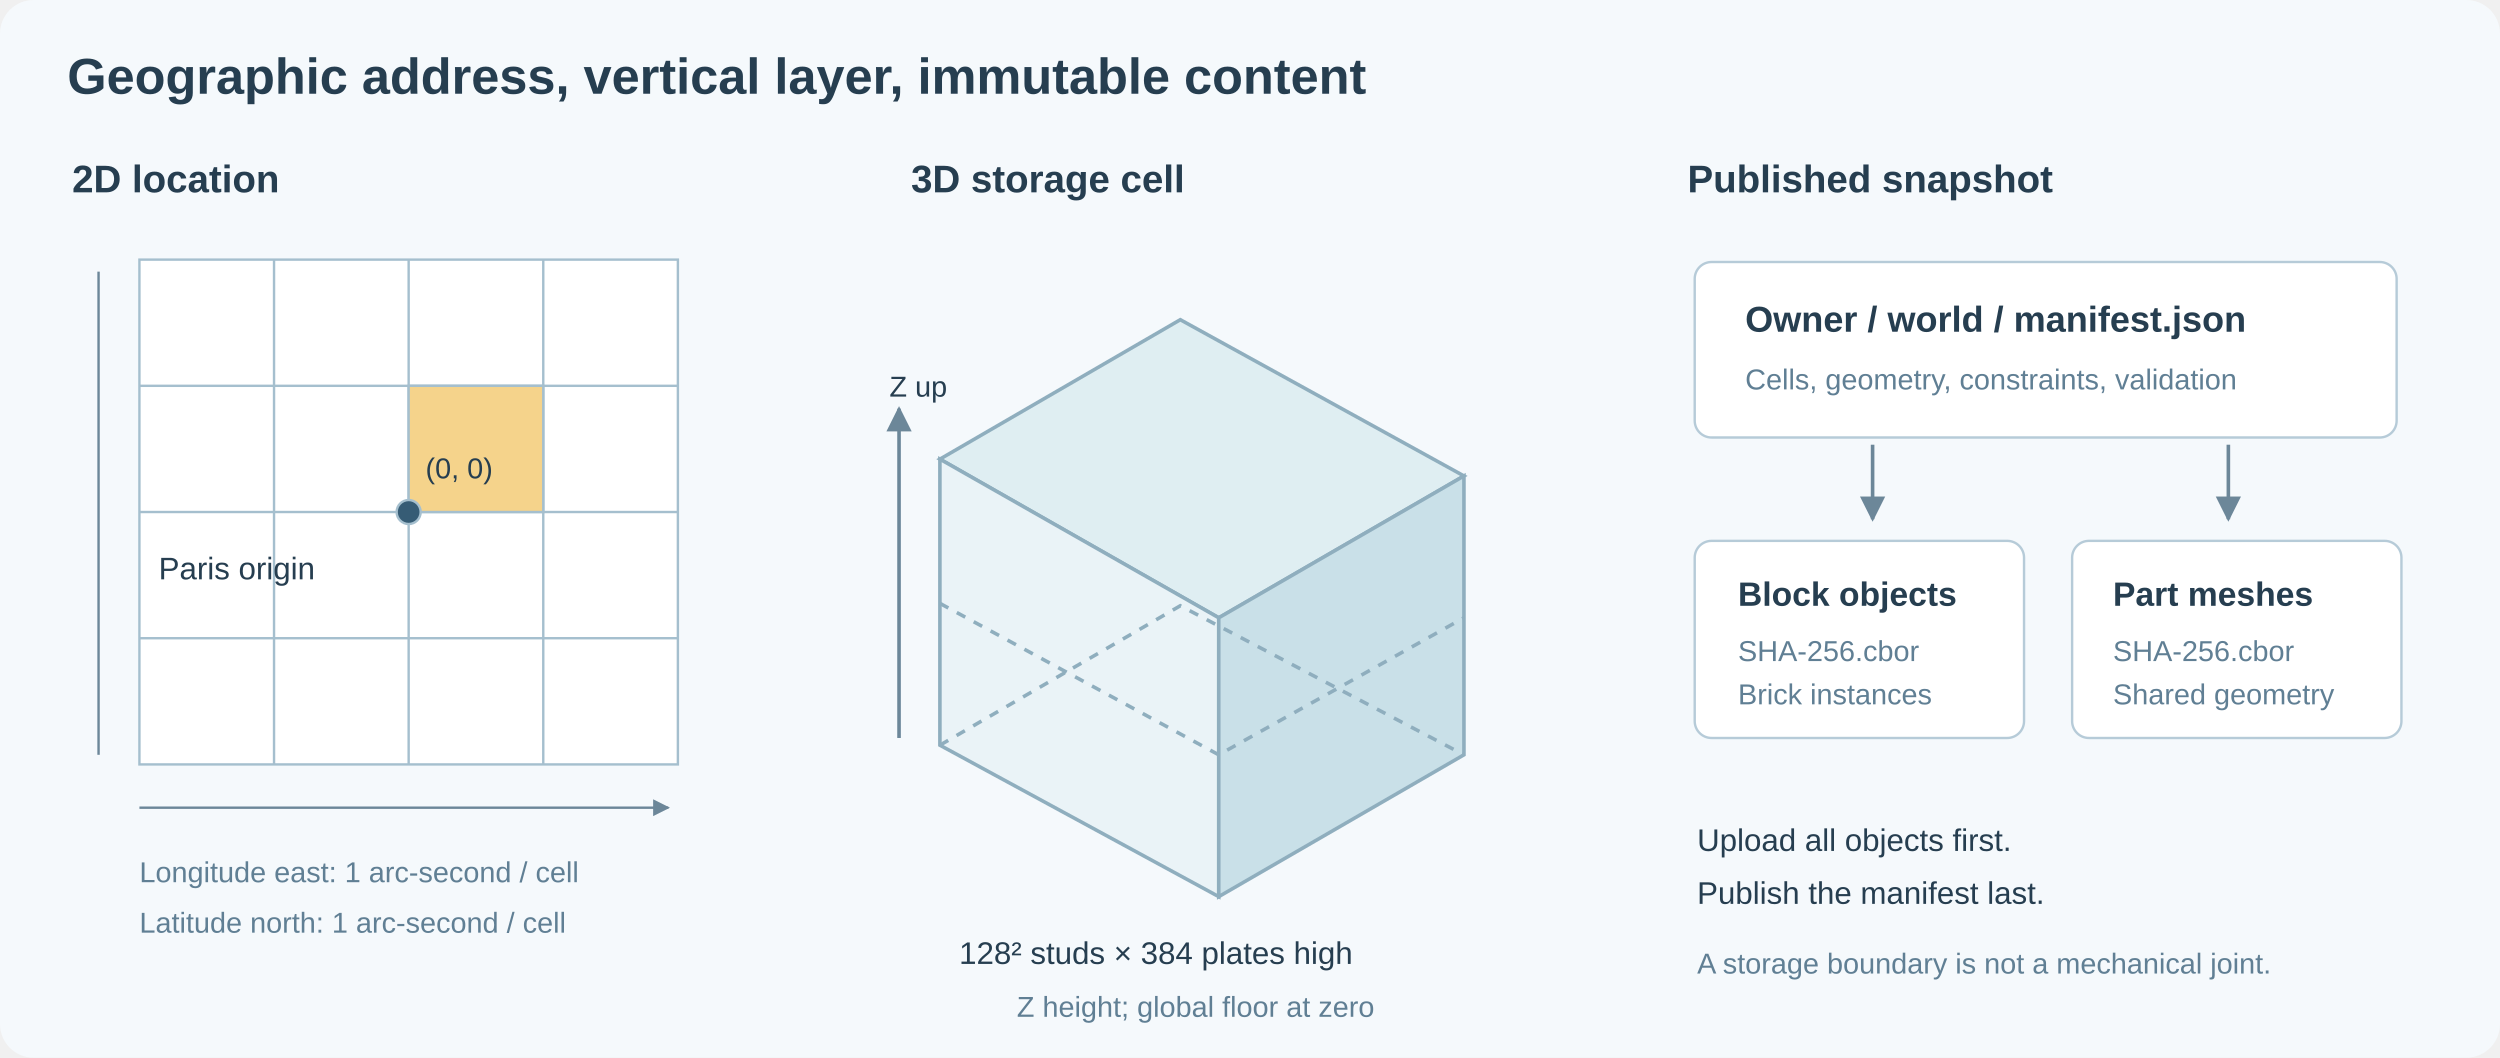
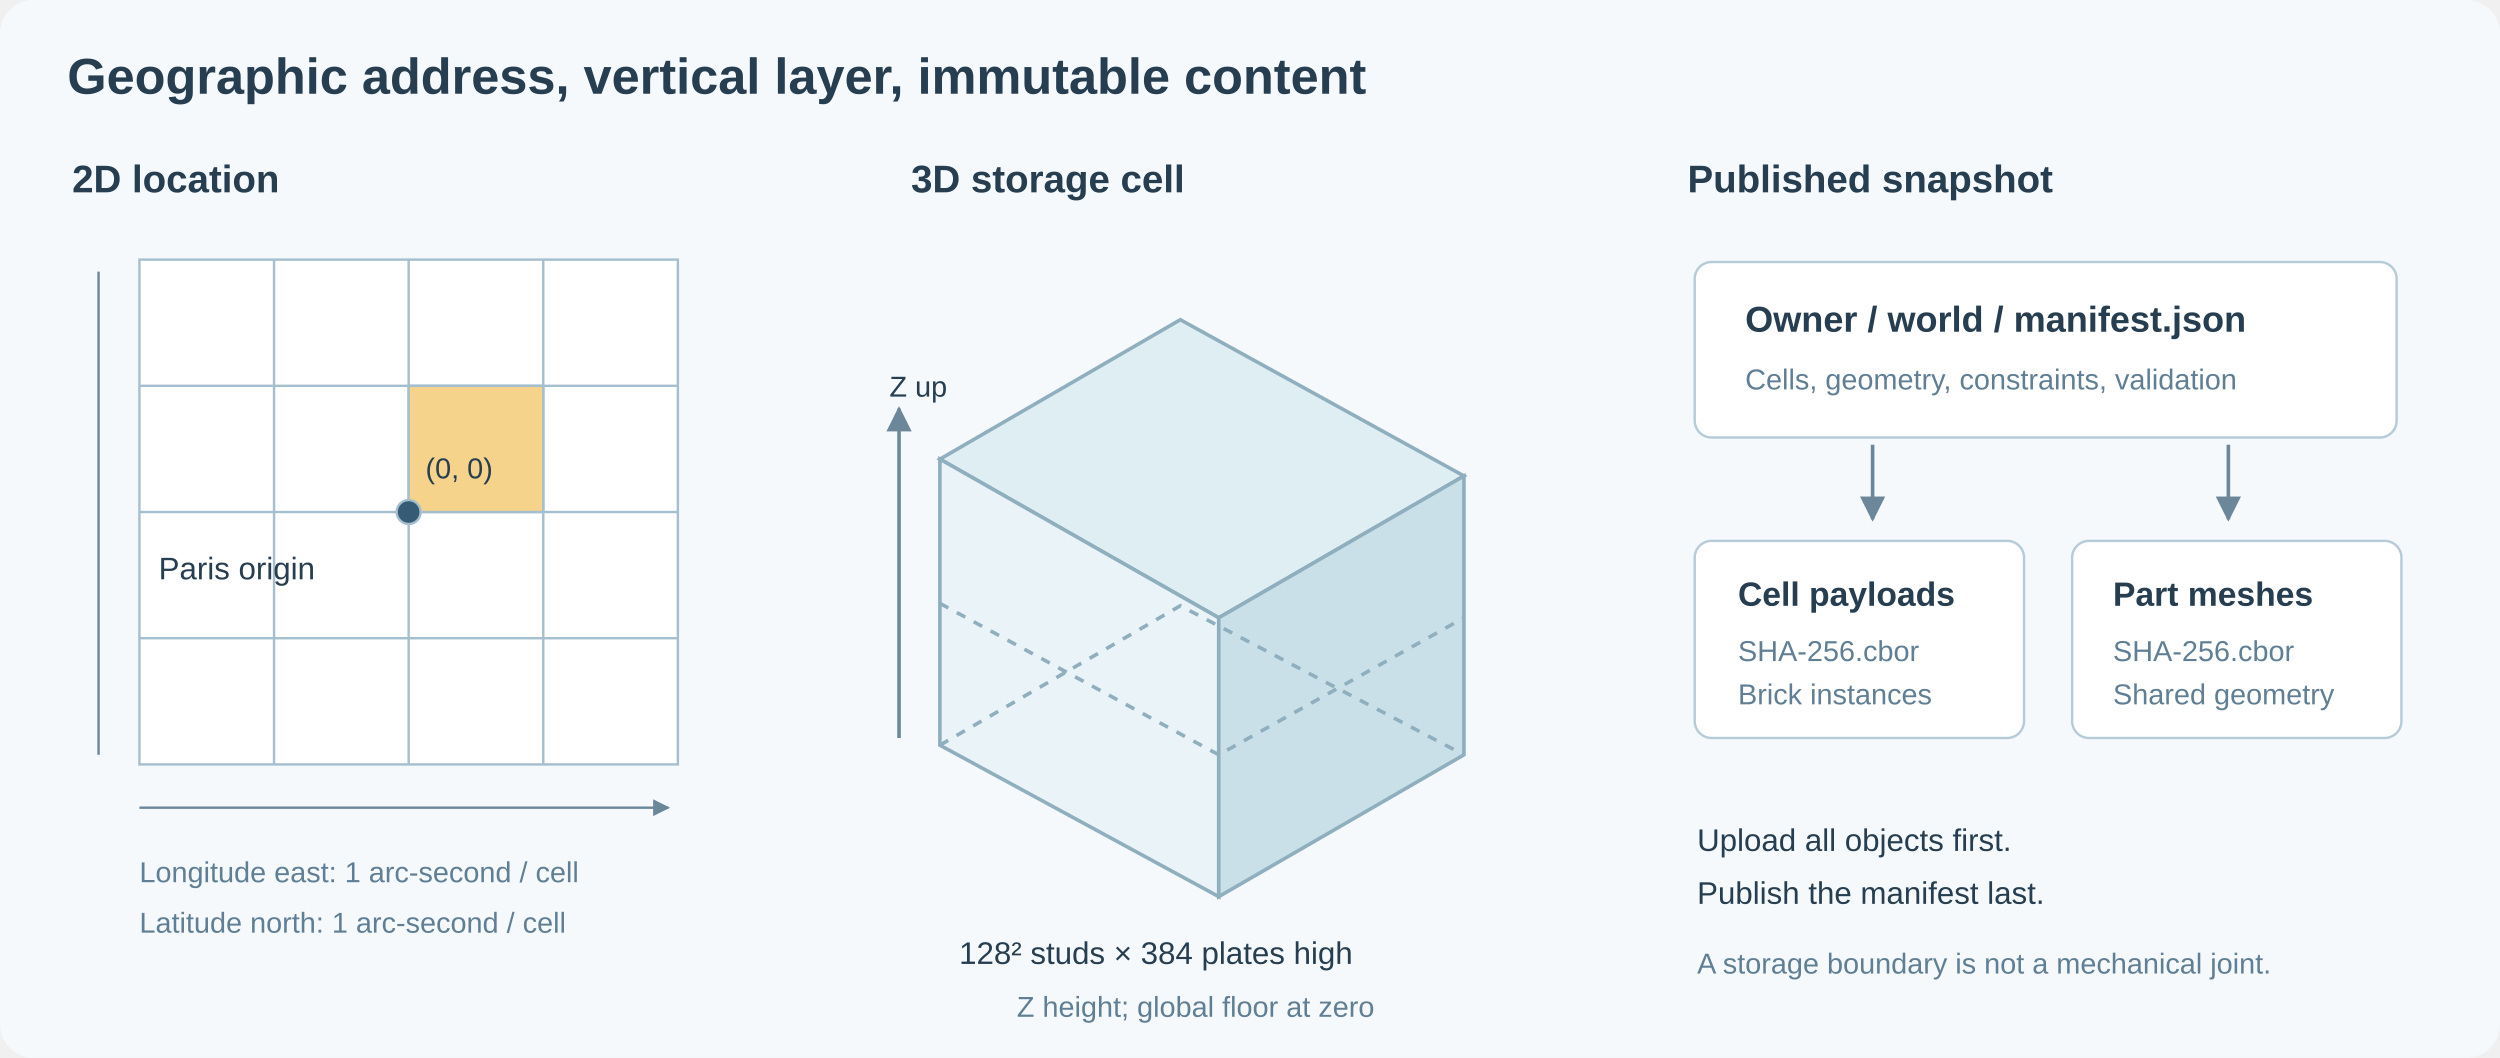
<svg xmlns="http://www.w3.org/2000/svg" width="1040" height="440" viewBox="0 0 1040 440" role="img" aria-labelledby="title desc">
  <defs>
    <marker id="a" viewBox="0 0 10 10" refX="9" refY="5" markerWidth="7" markerHeight="7" orient="auto-start-reverse">
      <path d="M0 0L10 5L0 10Z" fill="#6c8799" />
    </marker>
  </defs>
  <rect width="1040" height="440" rx="14" fill="#f5f9fc" />
  <g font-family="Arial,sans-serif" fill="#263e50">
    <text x="28" y="39" font-size="21" font-weight="bold">Geographic address, vertical layer, immutable content</text>
    <text x="30" y="80" font-size="16" font-weight="bold">2D location</text>
    <text x="379" y="80" font-size="16" font-weight="bold">3D storage cell</text>
    <text x="702" y="80" font-size="16" font-weight="bold">Published snapshot</text>
    <g transform="translate(58 108)" stroke="#a5bfce" fill="white">
      <rect width="224" height="210" />
      <path d="M56 0V210M112 0V210M168 0V210M0 52.5H224M0 105H224M0 157.5H224" />
      <rect x="112" y="52.5" width="56" height="52.5" fill="#f5d38b" />
      <circle cx="112" cy="105" r="5" fill="#365c75" />
      <path d="M-17 206V5M0 228H220" stroke="#6c8799" marker-end="url(#a)" />
    </g>
    <text x="177" y="199" font-size="12">(0, 0)</text>
    <text x="66" y="241" font-size="13">Paris origin</text>
    <text x="58" y="367" font-size="12" fill="#607f94">Longitude east: 1 arc-second / cell</text>
    <text x="58" y="388" font-size="12" fill="#607f94">Latitude north: 1 arc-second / cell</text>
    <g transform="translate(391 131)" stroke="#8faebe" stroke-width="1.5">
      <path d="M0 60L100 2L218 67L116 126Z" fill="#dfeef2" />
      <path d="M0 60V179L116 242V126Z" fill="#eaf3f7" />
      <path d="M116 126V242L218 183V67Z" fill="#c9e0e8" />
      <path d="M0 120L116 183L218 126M0 179L100 121L218 183" fill="none" stroke-dasharray="4 4" />
      <path d="M-17 176V39" stroke="#6c8799" marker-end="url(#a)" />
    </g>
    <text x="370" y="165" font-size="12">Z up</text>
    <text x="399" y="401" font-size="13">128² studs × 384 plates high</text>
    <text x="423" y="423" font-size="12" fill="#607f94">Z height; global floor at zero</text>
    <g stroke="#b6cbd8" fill="white">
      <rect x="705" y="109" width="292" height="73" rx="7" />
      <rect x="705" y="225" width="137" height="82" rx="7" />
      <rect x="862" y="225" width="137" height="82" rx="7" />
    </g>
    <text x="726" y="138" font-size="15" font-weight="bold">Owner / world / manifest.json</text>
    <text x="726" y="162" font-size="12" fill="#607f94">Cells, geometry, constraints, validation</text>
    <g stroke="#6c8799" stroke-width="1.5" fill="none" marker-end="url(#a)">
      <path d="M779 185V216" />
      <path d="M927 185V216" />
    </g>
-     <text x="723" y="252" font-size="14" font-weight="bold">Block objects</text>
+     <text x="723" y="252" font-size="14" font-weight="bold">Cell payloads</text>
    <text x="723" y="275" font-size="12" fill="#607f94">SHA-256.cbor</text>
    <text x="723" y="293" font-size="12" fill="#607f94">Brick instances</text>
    <text x="879" y="252" font-size="14" font-weight="bold">Part meshes</text>
    <text x="879" y="275" font-size="12" fill="#607f94">SHA-256.cbor</text>
    <text x="879" y="293" font-size="12" fill="#607f94">Shared geometry</text>
    <text x="706" y="354" font-size="13">Upload all objects first.</text>
    <text x="706" y="376" font-size="13">Publish the manifest last.</text>
    <text x="706" y="405" font-size="12" fill="#607f94">A storage boundary is not a mechanical joint.</text>
  </g>
</svg>
